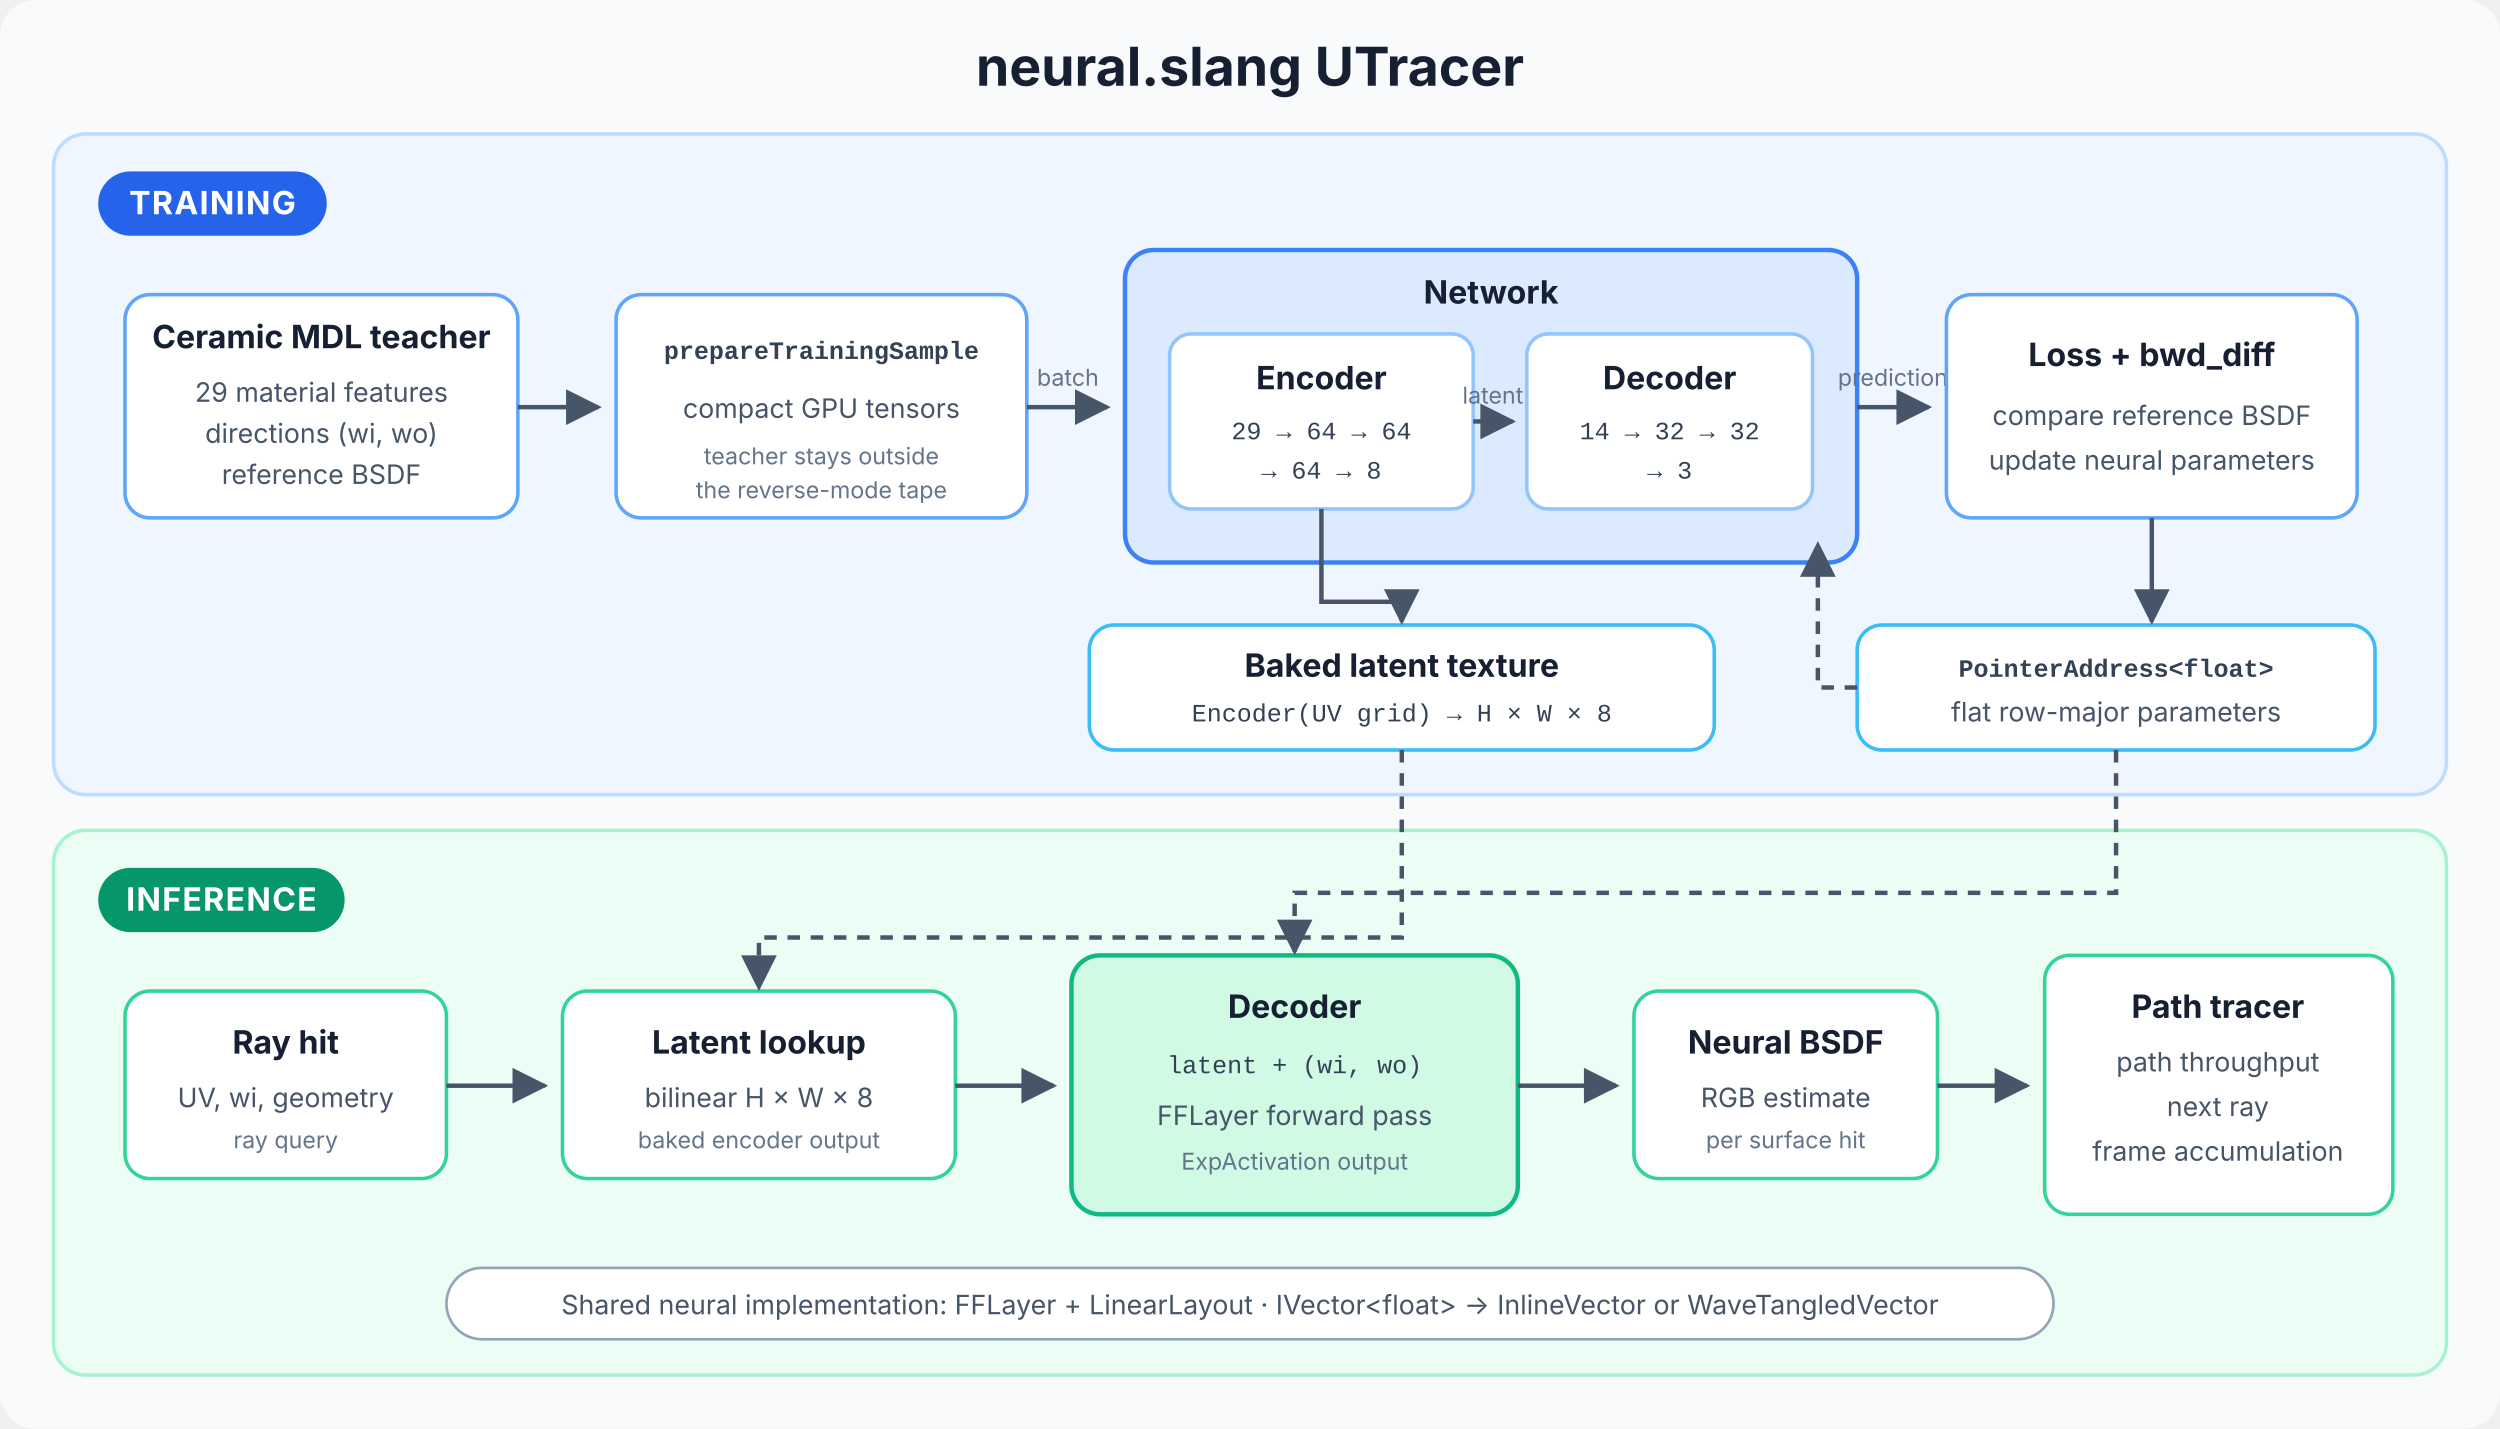
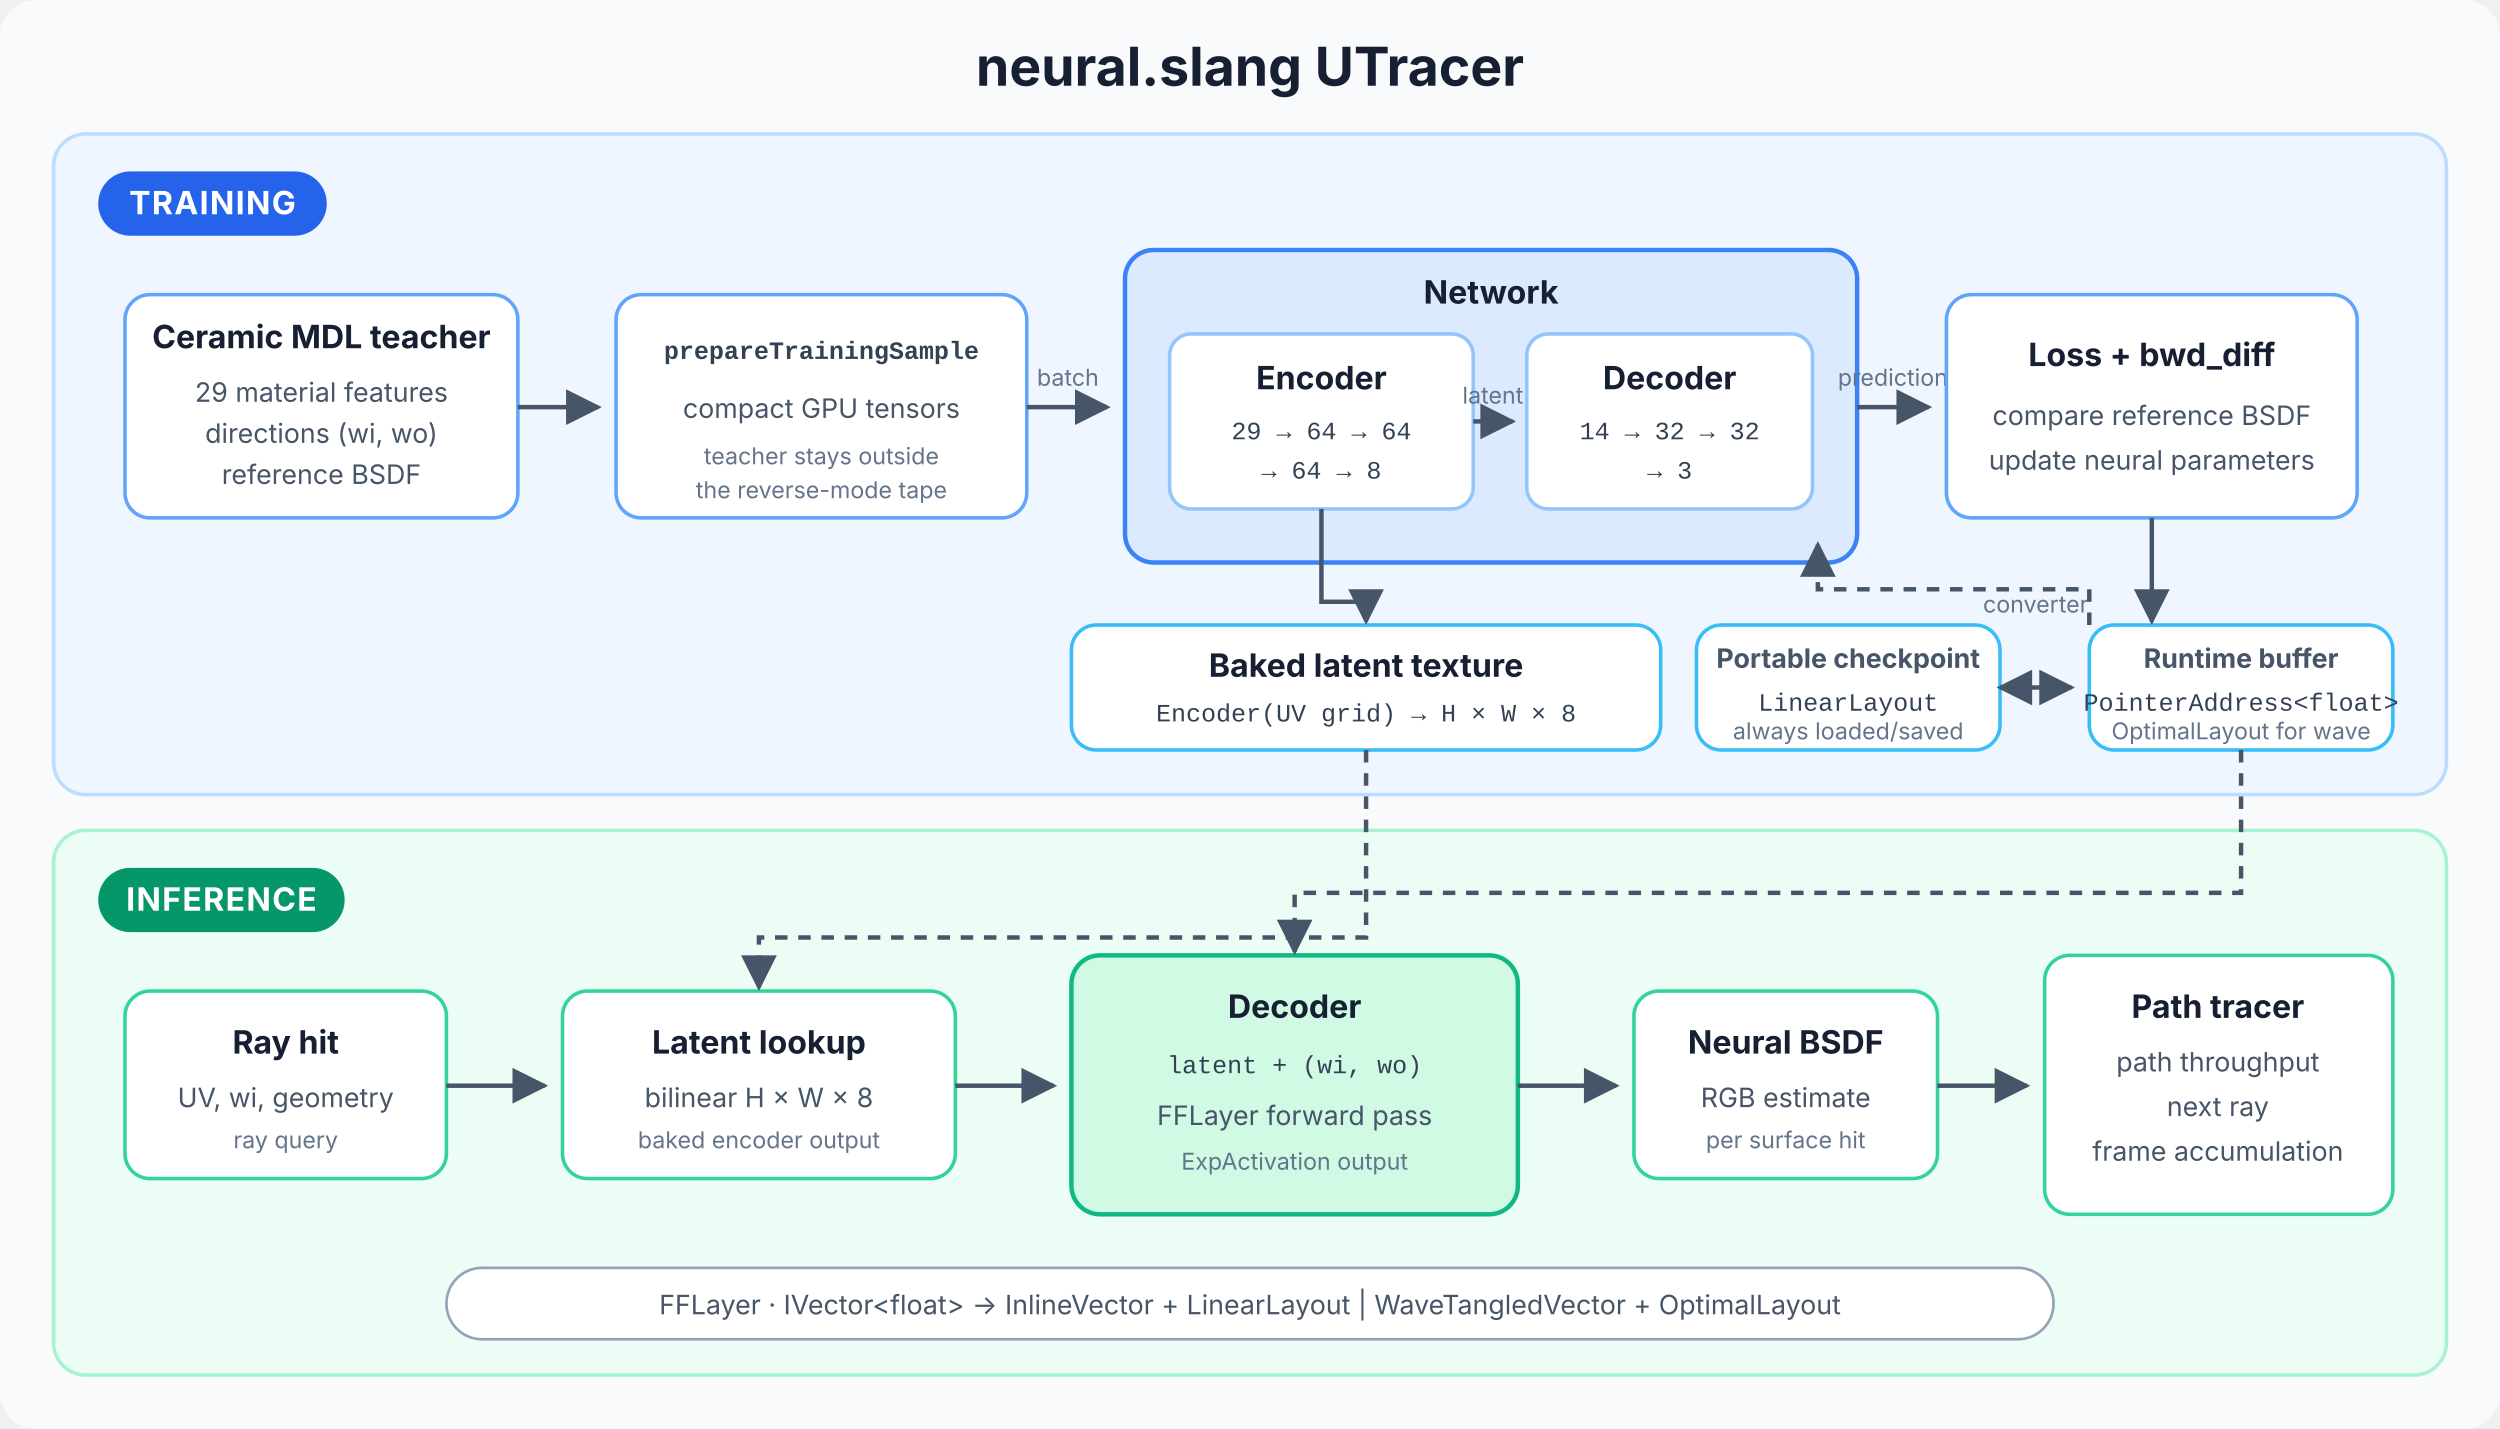
<svg xmlns="http://www.w3.org/2000/svg" width="1400" height="800" viewBox="0 0 1400 800" role="img" aria-labelledby="title description">
  <defs>
    <marker id="arrow" viewBox="0 0 10 10" refX="9" refY="5" markerWidth="8" markerHeight="8" orient="auto-start-reverse">
      <path d="M 0 0 L 10 5 L 0 10 z" fill="#475569" />
    </marker>
    <style>
      text { font-family: Inter, ui-sans-serif, system-ui, -apple-system, BlinkMacSystemFont, "Segoe UI", sans-serif; fill: #172033; }
      .title { font-size: 30px; font-weight: 700; }
      .lane-title { font-size: 18px; font-weight: 700; fill: #ffffff; letter-spacing: 0.04em; }
      .box-title { font-size: 18px; font-weight: 700; }
      .box-text { font-size: 15px; fill: #475569; }
      .small { font-size: 13px; fill: #64748b; }
      .code { font-family: "SFMono-Regular", Consolas, "Liberation Mono", monospace; font-size: 14px; fill: #334155; }
      .connector { fill: none; stroke: #475569; stroke-width: 2.5; marker-end: url(#arrow); }
      .dashed { stroke-dasharray: 7 6; }
    </style>
  </defs>
  <rect width="1400" height="800" rx="20" fill="#f8fafc" />
  <text class="title" x="700" y="48" text-anchor="middle">neural.slang UTracer</text>
  <rect x="30" y="75" width="1340" height="370" rx="18" fill="#eff6ff" stroke="#bfdbfe" stroke-width="2" />
  <rect x="55" y="96" width="128" height="36" rx="18" fill="#2563eb" />
  <text class="lane-title" x="119" y="120" text-anchor="middle">TRAINING</text>
  <rect x="70" y="165" width="220" height="125" rx="14" fill="#ffffff" stroke="#60a5fa" stroke-width="2" />
  <text class="box-title" x="180" y="195" text-anchor="middle">Ceramic MDL teacher</text>
  <text class="box-text" x="180" y="225" text-anchor="middle">29 material features</text>
  <text class="box-text" x="180" y="248" text-anchor="middle">directions (wi, wo)</text>
  <text class="box-text" x="180" y="271" text-anchor="middle">reference BSDF</text>
  <path class="connector" d="M 290 228 H 335" />
  <rect x="345" y="165" width="230" height="125" rx="14" fill="#ffffff" stroke="#60a5fa" stroke-width="2" />
  <text class="box-title code" x="460" y="201" text-anchor="middle">prepareTrainingSample</text>
  <text class="box-text" x="460" y="234" text-anchor="middle">compact GPU tensors</text>
  <text class="small" x="460" y="260" text-anchor="middle">teacher stays outside</text>
  <text class="small" x="460" y="279" text-anchor="middle">the reverse-mode tape</text>
  <path class="connector" d="M 575 228 H 620" />
  <text class="small" x="598" y="216" text-anchor="middle">batch</text>
  <rect x="630" y="140" width="410" height="175" rx="16" fill="#dbeafe" stroke="#3b82f6" stroke-width="2.5" />
  <text class="box-title" x="835" y="170" text-anchor="middle">Network</text>
  <rect x="655" y="187" width="170" height="98" rx="12" fill="#ffffff" stroke="#93c5fd" stroke-width="2" />
  <text class="box-title" x="740" y="218" text-anchor="middle">Encoder</text>
  <text class="code" x="740" y="246" text-anchor="middle">29 → 64 → 64</text>
  <text class="code" x="740" y="268" text-anchor="middle">→ 64 → 8</text>
  <path class="connector" d="M 825 236 H 847" />
  <text class="small" x="836" y="226" text-anchor="middle">latent</text>
  <rect x="855" y="187" width="160" height="98" rx="12" fill="#ffffff" stroke="#93c5fd" stroke-width="2" />
  <text class="box-title" x="935" y="218" text-anchor="middle">Decoder</text>
  <text class="code" x="935" y="246" text-anchor="middle">14 → 32 → 32</text>
  <text class="code" x="935" y="268" text-anchor="middle">→ 3</text>
  <path class="connector" d="M 1040 228 H 1080" />
  <text class="small" x="1060" y="216" text-anchor="middle">prediction</text>
  <rect x="1090" y="165" width="230" height="125" rx="14" fill="#ffffff" stroke="#60a5fa" stroke-width="2" />
  <text class="box-title" x="1205" y="205" text-anchor="middle">Loss + bwd_diff</text>
  <text class="box-text" x="1205" y="238" text-anchor="middle">compare reference BSDF</text>
  <text class="box-text" x="1205" y="263" text-anchor="middle">update neural parameters</text>
-   <rect x="610" y="350" width="350" height="70" rx="14" fill="#ffffff" stroke="#38bdf8" stroke-width="2" />
-   <text class="box-title" x="785" y="379" text-anchor="middle">Baked latent texture</text>
-   <text class="code" x="785" y="404" text-anchor="middle">Encoder(UV grid) → H × W × 8</text>
-   <path class="connector" d="M 740 285 V 337 H 785 V 348" />
-   <rect x="1040" y="350" width="290" height="70" rx="14" fill="#ffffff" stroke="#38bdf8" stroke-width="2" />
-   <text class="box-title code" x="1185" y="379" text-anchor="middle">PointerAddress&lt;float&gt;</text>
-   <text class="box-text" x="1185" y="404" text-anchor="middle">flat row-major parameters</text>
+   <rect x="600" y="350" width="330" height="70" rx="14" fill="#ffffff" stroke="#38bdf8" stroke-width="2" />
+   <text class="box-title" x="765" y="379" text-anchor="middle">Baked latent texture</text>
+   <text class="code" x="765" y="404" text-anchor="middle">Encoder(UV grid) → H × W × 8</text>
+   <path class="connector" d="M 740 285 V 337 H 765 V 348" />
+   <rect x="950" y="350" width="170" height="70" rx="14" fill="#ffffff" stroke="#38bdf8" stroke-width="2" />
+   <text class="box-text" x="1035" y="374" text-anchor="middle" font-weight="700">Portable checkpoint</text>
+   <text class="code" x="1035" y="398" text-anchor="middle">LinearLayout</text>
+   <text class="small" x="1035" y="414" text-anchor="middle">always loaded/saved</text>
+   <path class="connector" d="M 1120 385 H 1160" marker-start="url(#arrow)" />
+   <text class="small" x="1140" y="343" text-anchor="middle">converter</text>
+   <rect x="1170" y="350" width="170" height="70" rx="14" fill="#ffffff" stroke="#38bdf8" stroke-width="2" />
+   <text class="box-text" x="1255" y="374" text-anchor="middle" font-weight="700">Runtime buffer</text>
+   <text class="code" x="1255" y="398" text-anchor="middle">PointerAddress&lt;float&gt;</text>
+   <text class="small" x="1255" y="414" text-anchor="middle">OptimalLayout for wave</text>
  <path class="connector" d="M 1205 290 V 348" />
-   <path class="connector dashed" d="M 1040 385 H 1018 V 305" />
+   <path class="connector dashed" d="M 1170 350 V 330 H 1018 V 305" />
  <rect x="30" y="465" width="1340" height="305" rx="18" fill="#ecfdf5" stroke="#a7f3d0" stroke-width="2" />
  <rect x="55" y="486" width="138" height="36" rx="18" fill="#059669" />
  <text class="lane-title" x="124" y="510" text-anchor="middle">INFERENCE</text>
  <rect x="70" y="555" width="180" height="105" rx="14" fill="#ffffff" stroke="#34d399" stroke-width="2" />
  <text class="box-title" x="160" y="590" text-anchor="middle">Ray hit</text>
  <text class="box-text" x="160" y="620" text-anchor="middle">UV, wi, geometry</text>
  <text class="small" x="160" y="643" text-anchor="middle">ray query</text>
  <path class="connector" d="M 250 608 H 305" />
  <rect x="315" y="555" width="220" height="105" rx="14" fill="#ffffff" stroke="#34d399" stroke-width="2" />
  <text class="box-title" x="425" y="590" text-anchor="middle">Latent lookup</text>
  <text class="box-text" x="425" y="620" text-anchor="middle">bilinear H × W × 8</text>
  <text class="small" x="425" y="643" text-anchor="middle">baked encoder output</text>
-   <path class="connector dashed" d="M 785 420 V 525 H 425 V 553" />
+   <path class="connector dashed" d="M 765 420 V 525 H 425 V 553" />
  <path class="connector" d="M 535 608 H 590" />
  <rect x="600" y="535" width="250" height="145" rx="16" fill="#d1fae5" stroke="#10b981" stroke-width="2.5" />
  <text class="box-title" x="725" y="570" text-anchor="middle">Decoder</text>
  <text class="code" x="725" y="601" text-anchor="middle">latent + (wi, wo)</text>
  <text class="box-text" x="725" y="630" text-anchor="middle">FFLayer forward pass</text>
  <text class="small" x="725" y="655" text-anchor="middle">ExpActivation output</text>
-   <path class="connector dashed" d="M 1185 420 V 500 H 725 V 533" />
+   <path class="connector dashed" d="M 1255 420 V 500 H 725 V 533" />
  <path class="connector" d="M 850 608 H 905" />
  <rect x="915" y="555" width="170" height="105" rx="14" fill="#ffffff" stroke="#34d399" stroke-width="2" />
  <text class="box-title" x="1000" y="590" text-anchor="middle">Neural BSDF</text>
  <text class="box-text" x="1000" y="620" text-anchor="middle">RGB estimate</text>
  <text class="small" x="1000" y="643" text-anchor="middle">per surface hit</text>
  <path class="connector" d="M 1085 608 H 1135" />
  <rect x="1145" y="535" width="195" height="145" rx="14" fill="#ffffff" stroke="#34d399" stroke-width="2" />
  <text class="box-title" x="1242" y="570" text-anchor="middle">Path tracer</text>
  <text class="box-text" x="1242" y="600" text-anchor="middle">path throughput</text>
  <text class="box-text" x="1242" y="625" text-anchor="middle">next ray</text>
  <text class="box-text" x="1242" y="650" text-anchor="middle">frame accumulation</text>
  <rect x="250" y="710" width="900" height="40" rx="20" fill="#ffffff" stroke="#94a3b8" stroke-width="1.5" />
  <text class="box-text" x="700" y="736" text-anchor="middle">
-     Shared neural implementation: FFLayer + LinearLayout · IVector&lt;float&gt; → InlineVector or WaveTangledVector
+     FFLayer · IVector&lt;float&gt; → InlineVector + LinearLayout | WaveTangledVector + OptimalLayout
  </text>
</svg>
